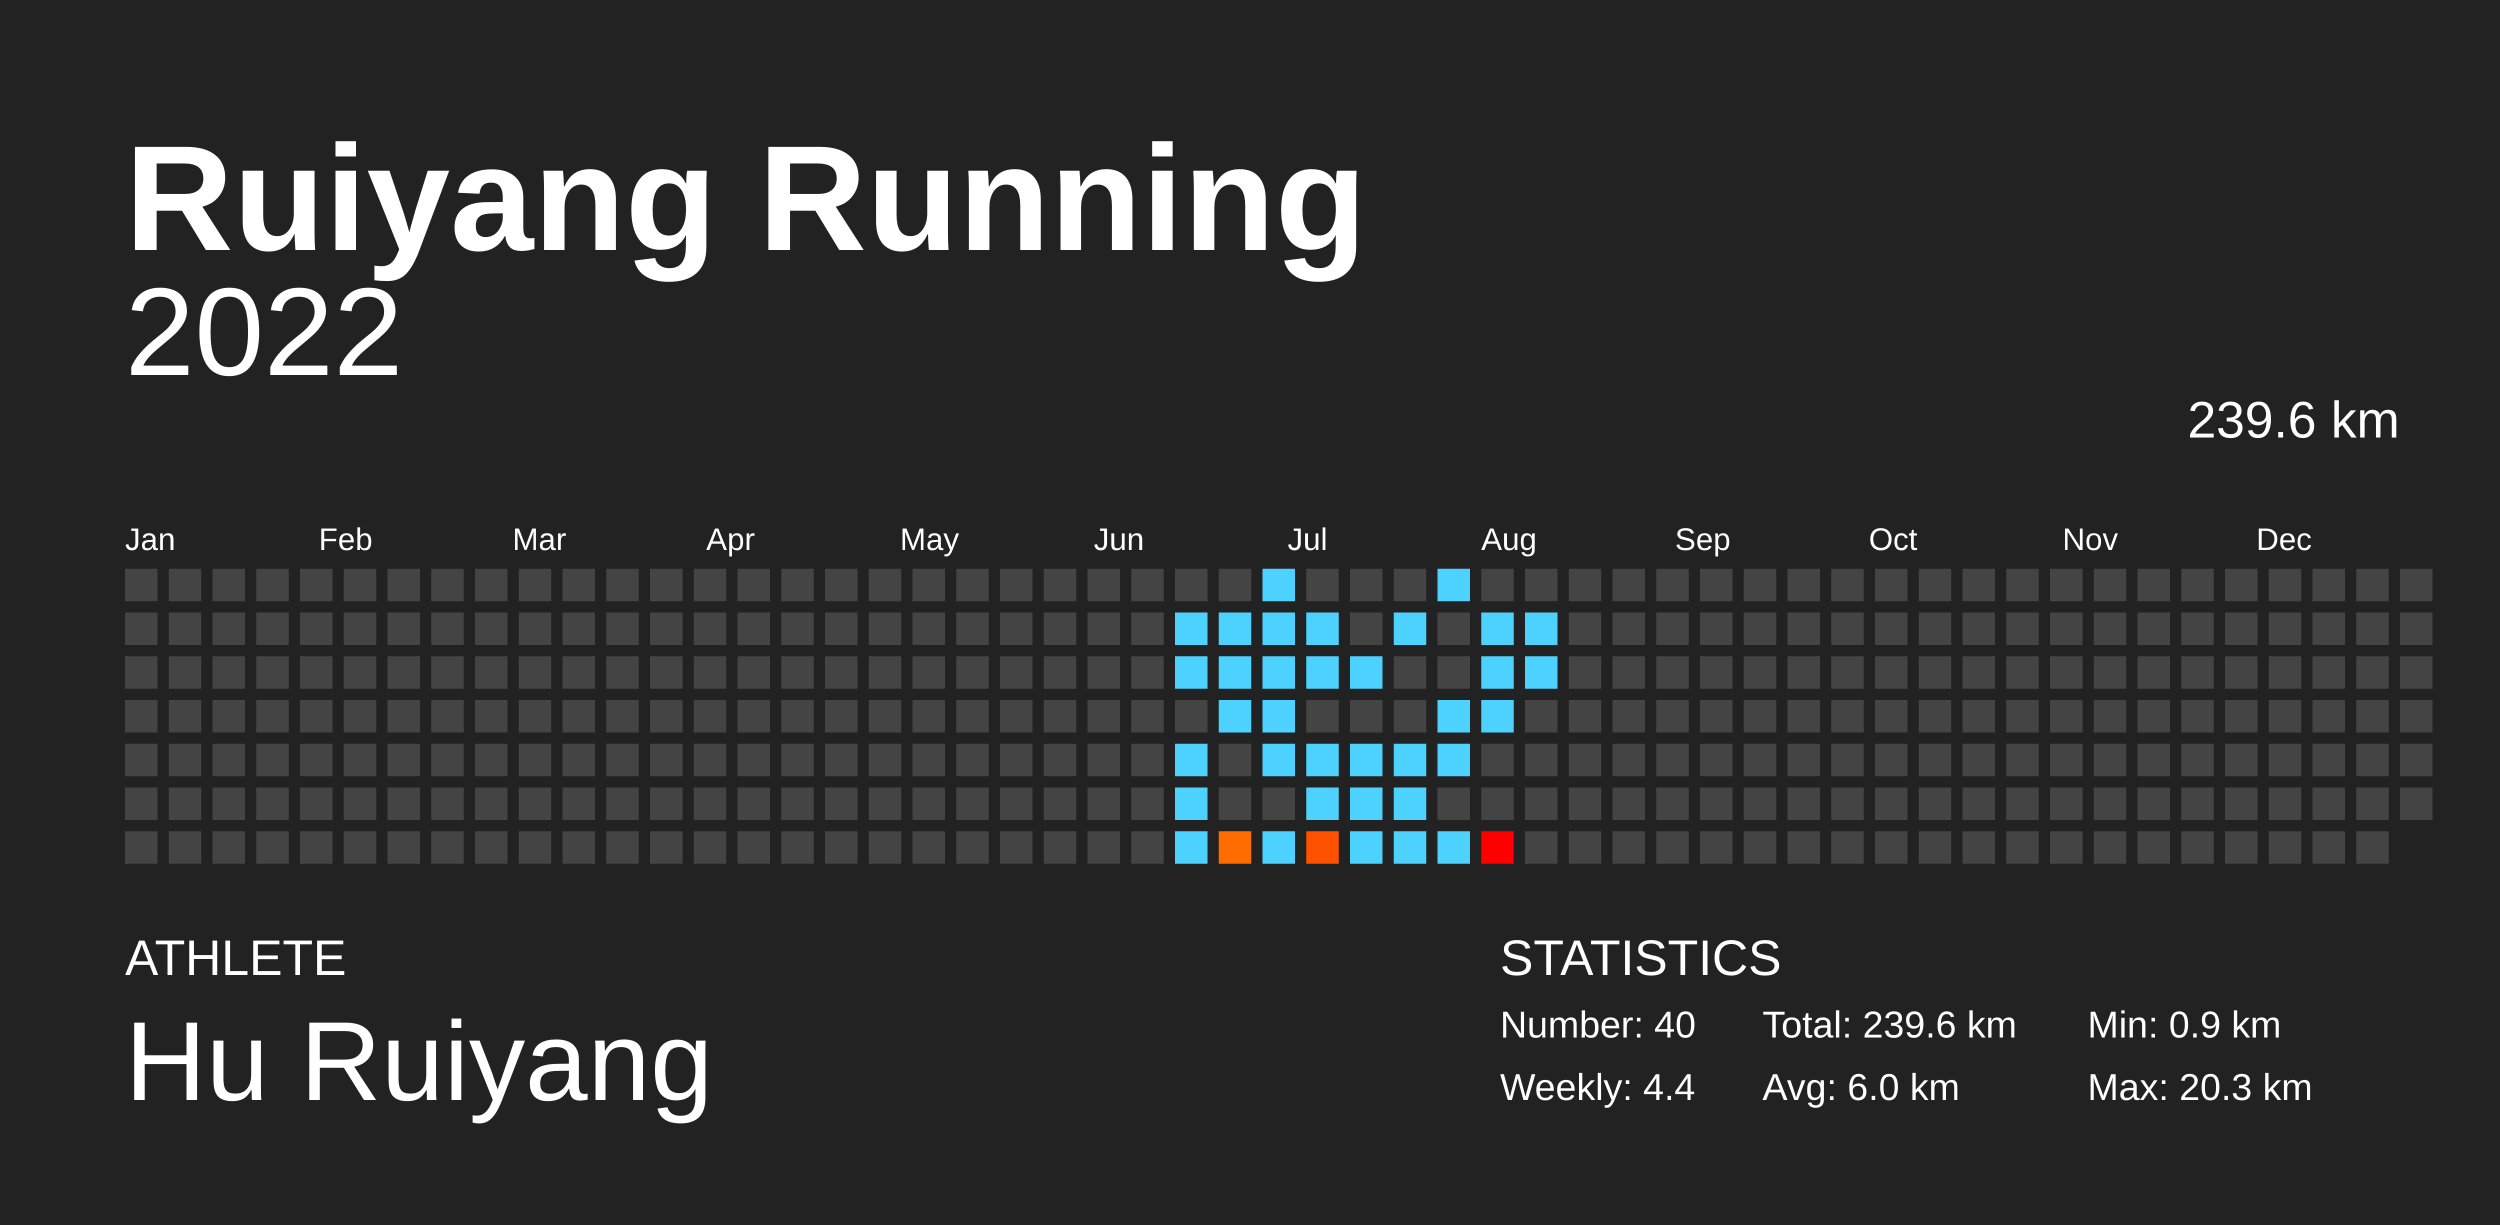
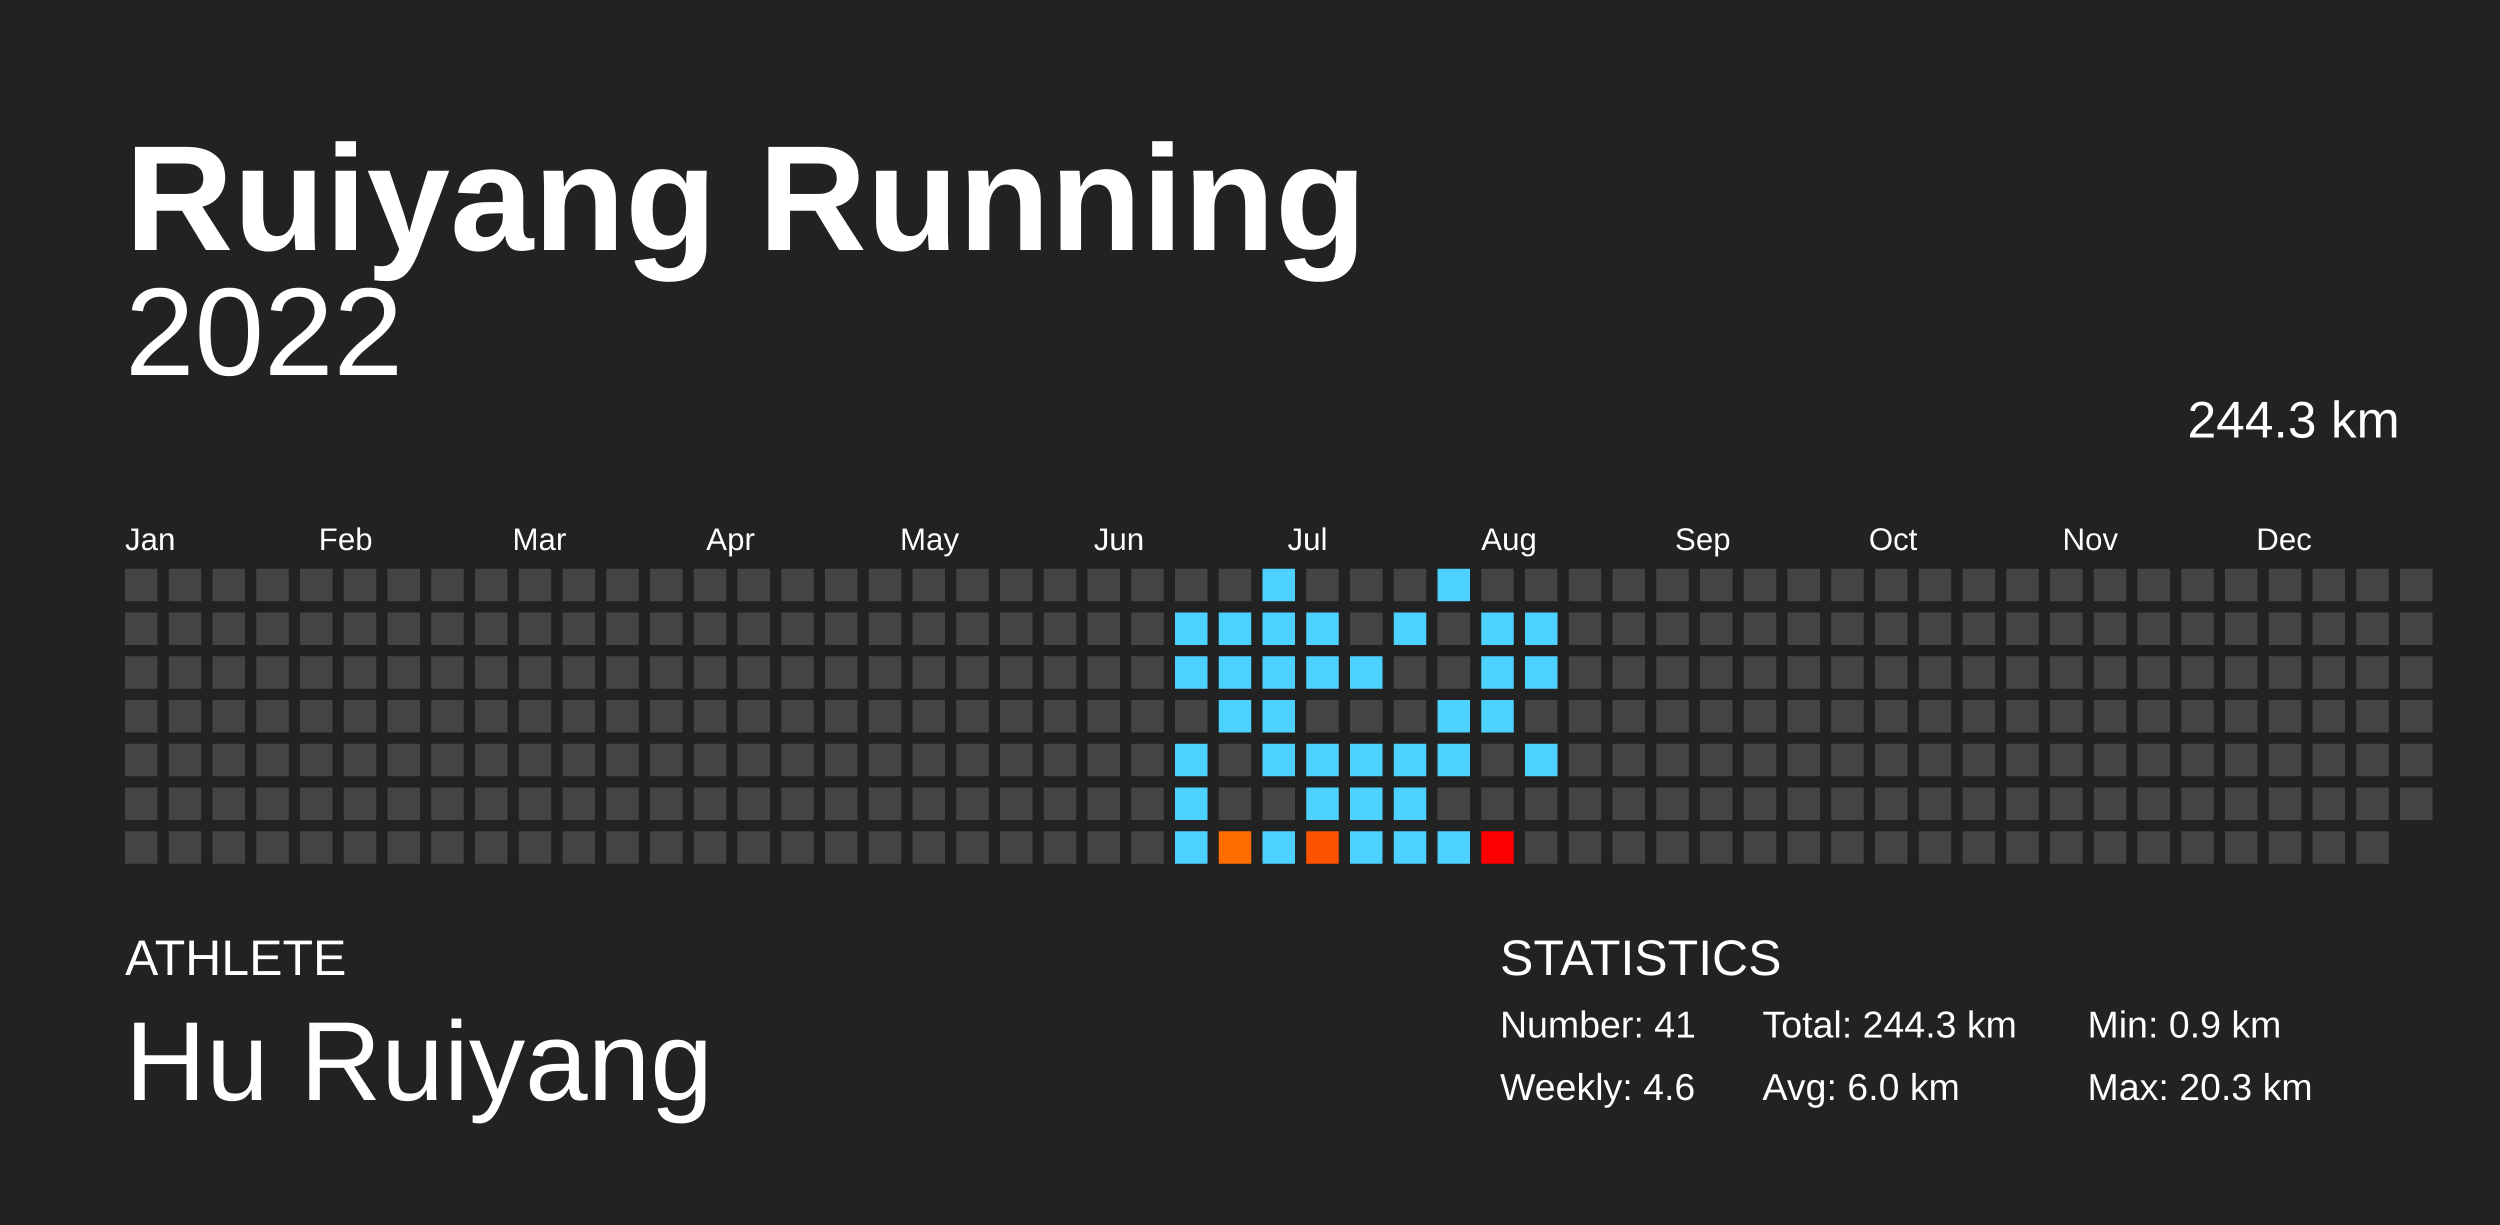
<svg xmlns="http://www.w3.org/2000/svg" baseProfile="full" height="98mm" version="1.1" viewBox="0,0,200,98" width="200mm">
  <defs />
  <rect fill="#222222" height="98" width="200" x="0" y="0" />
  <text fill="#FFFFFF" style="font-size:12px; font-family:Arial; font-weight:bold;" x="10" y="20">Ruiyang Running</text>
  <text fill="#FFFFFF" style="font-size:4px; font-family:Arial" x="10" y="78">ATHLETE</text>
  <text fill="#FFFFFF" style="font-size:9px; font-family:Arial" x="10" y="88">Hu Ruiyang</text>
  <text fill="#FFFFFF" style="font-size:4px; font-family:Arial" x="120" y="78">STATISTICS</text>
-   <text fill="#FFFFFF" style="font-size:3px; font-family:Arial" x="120" y="83">Number: 40</text>
-   <text fill="#FFFFFF" style="font-size:3px; font-family:Arial" x="120" y="88">Weekly: 4.4</text>
-   <text fill="#FFFFFF" style="font-size:3px; font-family:Arial" x="141" y="83">Total: 239.6 km</text>
+   <text fill="#FFFFFF" style="font-size:3px; font-family:Arial" x="120" y="83">Number: 41</text>
+   <text fill="#FFFFFF" style="font-size:3px; font-family:Arial" x="120" y="88">Weekly: 4.6</text>
+   <text fill="#FFFFFF" style="font-size:3px; font-family:Arial" x="141" y="83">Total: 244.3 km</text>
  <text fill="#FFFFFF" style="font-size:3px; font-family:Arial" x="141" y="88">Avg: 6.0 km</text>
  <text fill="#FFFFFF" style="font-size:3px; font-family:Arial" x="167" y="83">Min: 0.9 km</text>
  <text fill="#FFFFFF" style="font-size:3px; font-family:Arial" x="167" y="88">Max: 20.3 km</text>
  <text alignment-baseline="hanging" fill="#FFFFFF" style="font-size:10.0px; font-family:Arial;" x="10" y="30">2022</text>
-   <text alignment-baseline="hanging" fill="#FFFFFF" style="font-size:4.125px; font-family:Arial;" x="175" y="35">239.6 km</text>
+   <text alignment-baseline="hanging" fill="#FFFFFF" style="font-size:4.125px; font-family:Arial;" x="175" y="35">244.3 km</text>
  <text fill="#FFFFFF" style="font-size:2.5px; font-family:Arial" x="10.0" y="44">Jan</text>
  <text fill="#FFFFFF" style="font-size:2.5px; font-family:Arial" x="25.5" y="44">Feb</text>
  <text fill="#FFFFFF" style="font-size:2.5px; font-family:Arial" x="41.0" y="44">Mar</text>
  <text fill="#FFFFFF" style="font-size:2.5px; font-family:Arial" x="56.5" y="44">Apr</text>
  <text fill="#FFFFFF" style="font-size:2.5px; font-family:Arial" x="72.0" y="44">May</text>
  <text fill="#FFFFFF" style="font-size:2.5px; font-family:Arial" x="87.5" y="44">Jun</text>
  <text fill="#FFFFFF" style="font-size:2.5px; font-family:Arial" x="103.0" y="44">Jul</text>
  <text fill="#FFFFFF" style="font-size:2.5px; font-family:Arial" x="118.5" y="44">Aug</text>
  <text fill="#FFFFFF" style="font-size:2.5px; font-family:Arial" x="134.0" y="44">Sep</text>
  <text fill="#FFFFFF" style="font-size:2.5px; font-family:Arial" x="149.5" y="44">Oct</text>
  <text fill="#FFFFFF" style="font-size:2.5px; font-family:Arial" x="165.0" y="44">Nov</text>
  <text fill="#FFFFFF" style="font-size:2.5px; font-family:Arial" x="180.5" y="44">Dec</text>
  <rect fill="#444444" height="2.6" width="2.6" x="10.0" y="45.5" />
  <rect fill="#444444" height="2.6" width="2.6" x="10.0" y="49.0" />
  <rect fill="#444444" height="2.6" width="2.6" x="10.0" y="52.5" />
  <rect fill="#444444" height="2.6" width="2.6" x="10.0" y="56.0" />
  <rect fill="#444444" height="2.6" width="2.6" x="10.0" y="59.5" />
  <rect fill="#444444" height="2.6" width="2.6" x="10.0" y="63.0" />
  <rect fill="#444444" height="2.6" width="2.6" x="10.0" y="66.5" />
  <rect fill="#444444" height="2.6" width="2.6" x="13.5" y="45.5" />
  <rect fill="#444444" height="2.6" width="2.6" x="13.5" y="49.0" />
  <rect fill="#444444" height="2.6" width="2.6" x="13.5" y="52.5" />
  <rect fill="#444444" height="2.6" width="2.6" x="13.5" y="56.0" />
  <rect fill="#444444" height="2.6" width="2.6" x="13.5" y="59.5" />
  <rect fill="#444444" height="2.6" width="2.6" x="13.5" y="63.0" />
  <rect fill="#444444" height="2.6" width="2.6" x="13.5" y="66.5" />
  <rect fill="#444444" height="2.6" width="2.6" x="17.0" y="45.5" />
  <rect fill="#444444" height="2.6" width="2.6" x="17.0" y="49.0" />
  <rect fill="#444444" height="2.6" width="2.6" x="17.0" y="52.5" />
  <rect fill="#444444" height="2.6" width="2.6" x="17.0" y="56.0" />
  <rect fill="#444444" height="2.6" width="2.6" x="17.0" y="59.5" />
  <rect fill="#444444" height="2.6" width="2.6" x="17.0" y="63.0" />
  <rect fill="#444444" height="2.6" width="2.6" x="17.0" y="66.5" />
  <rect fill="#444444" height="2.6" width="2.6" x="20.5" y="45.5" />
  <rect fill="#444444" height="2.6" width="2.6" x="20.5" y="49.0" />
  <rect fill="#444444" height="2.6" width="2.6" x="20.5" y="52.5" />
  <rect fill="#444444" height="2.6" width="2.6" x="20.5" y="56.0" />
  <rect fill="#444444" height="2.6" width="2.6" x="20.5" y="59.5" />
  <rect fill="#444444" height="2.6" width="2.6" x="20.5" y="63.0" />
  <rect fill="#444444" height="2.6" width="2.6" x="20.5" y="66.5" />
  <rect fill="#444444" height="2.6" width="2.6" x="24.0" y="45.5" />
  <rect fill="#444444" height="2.6" width="2.6" x="24.0" y="49.0" />
  <rect fill="#444444" height="2.6" width="2.6" x="24.0" y="52.5" />
  <rect fill="#444444" height="2.6" width="2.6" x="24.0" y="56.0" />
  <rect fill="#444444" height="2.6" width="2.6" x="24.0" y="59.5" />
  <rect fill="#444444" height="2.6" width="2.6" x="24.0" y="63.0" />
  <rect fill="#444444" height="2.6" width="2.6" x="24.0" y="66.5" />
  <rect fill="#444444" height="2.6" width="2.6" x="27.5" y="45.5" />
  <rect fill="#444444" height="2.6" width="2.6" x="27.5" y="49.0" />
  <rect fill="#444444" height="2.6" width="2.6" x="27.5" y="52.5" />
  <rect fill="#444444" height="2.6" width="2.6" x="27.5" y="56.0" />
  <rect fill="#444444" height="2.6" width="2.6" x="27.5" y="59.5" />
  <rect fill="#444444" height="2.6" width="2.6" x="27.5" y="63.0" />
  <rect fill="#444444" height="2.6" width="2.6" x="27.5" y="66.5" />
  <rect fill="#444444" height="2.6" width="2.6" x="31.0" y="45.5" />
  <rect fill="#444444" height="2.6" width="2.6" x="31.0" y="49.0" />
  <rect fill="#444444" height="2.6" width="2.6" x="31.0" y="52.5" />
  <rect fill="#444444" height="2.6" width="2.6" x="31.0" y="56.0" />
  <rect fill="#444444" height="2.6" width="2.6" x="31.0" y="59.5" />
  <rect fill="#444444" height="2.6" width="2.6" x="31.0" y="63.0" />
  <rect fill="#444444" height="2.6" width="2.6" x="31.0" y="66.5" />
  <rect fill="#444444" height="2.6" width="2.6" x="34.5" y="45.5" />
  <rect fill="#444444" height="2.6" width="2.6" x="34.5" y="49.0" />
  <rect fill="#444444" height="2.6" width="2.6" x="34.5" y="52.5" />
  <rect fill="#444444" height="2.6" width="2.6" x="34.5" y="56.0" />
  <rect fill="#444444" height="2.6" width="2.6" x="34.5" y="59.5" />
  <rect fill="#444444" height="2.6" width="2.6" x="34.5" y="63.0" />
  <rect fill="#444444" height="2.6" width="2.6" x="34.5" y="66.5" />
  <rect fill="#444444" height="2.6" width="2.6" x="38.0" y="45.5" />
  <rect fill="#444444" height="2.6" width="2.6" x="38.0" y="49.0" />
  <rect fill="#444444" height="2.6" width="2.6" x="38.0" y="52.5" />
  <rect fill="#444444" height="2.6" width="2.6" x="38.0" y="56.0" />
  <rect fill="#444444" height="2.6" width="2.6" x="38.0" y="59.5" />
  <rect fill="#444444" height="2.6" width="2.6" x="38.0" y="63.0" />
  <rect fill="#444444" height="2.6" width="2.6" x="38.0" y="66.5" />
  <rect fill="#444444" height="2.6" width="2.6" x="41.5" y="45.5" />
  <rect fill="#444444" height="2.6" width="2.6" x="41.5" y="49.0" />
  <rect fill="#444444" height="2.6" width="2.6" x="41.5" y="52.5" />
  <rect fill="#444444" height="2.6" width="2.6" x="41.5" y="56.0" />
  <rect fill="#444444" height="2.6" width="2.6" x="41.5" y="59.5" />
  <rect fill="#444444" height="2.6" width="2.6" x="41.5" y="63.0" />
  <rect fill="#444444" height="2.6" width="2.6" x="41.5" y="66.5" />
  <rect fill="#444444" height="2.6" width="2.6" x="45.0" y="45.5" />
  <rect fill="#444444" height="2.6" width="2.6" x="45.0" y="49.0" />
  <rect fill="#444444" height="2.6" width="2.6" x="45.0" y="52.5" />
  <rect fill="#444444" height="2.6" width="2.6" x="45.0" y="56.0" />
  <rect fill="#444444" height="2.6" width="2.6" x="45.0" y="59.5" />
  <rect fill="#444444" height="2.6" width="2.6" x="45.0" y="63.0" />
  <rect fill="#444444" height="2.6" width="2.6" x="45.0" y="66.5" />
  <rect fill="#444444" height="2.6" width="2.6" x="48.5" y="45.5" />
  <rect fill="#444444" height="2.6" width="2.6" x="48.5" y="49.0" />
  <rect fill="#444444" height="2.6" width="2.6" x="48.5" y="52.5" />
  <rect fill="#444444" height="2.6" width="2.6" x="48.5" y="56.0" />
  <rect fill="#444444" height="2.6" width="2.6" x="48.5" y="59.5" />
  <rect fill="#444444" height="2.6" width="2.6" x="48.5" y="63.0" />
  <rect fill="#444444" height="2.6" width="2.6" x="48.5" y="66.5" />
  <rect fill="#444444" height="2.6" width="2.6" x="52.0" y="45.5" />
  <rect fill="#444444" height="2.6" width="2.6" x="52.0" y="49.0" />
  <rect fill="#444444" height="2.6" width="2.6" x="52.0" y="52.5" />
  <rect fill="#444444" height="2.6" width="2.6" x="52.0" y="56.0" />
  <rect fill="#444444" height="2.6" width="2.6" x="52.0" y="59.5" />
  <rect fill="#444444" height="2.6" width="2.6" x="52.0" y="63.0" />
  <rect fill="#444444" height="2.6" width="2.6" x="52.0" y="66.5" />
  <rect fill="#444444" height="2.6" width="2.6" x="55.5" y="45.5" />
  <rect fill="#444444" height="2.6" width="2.6" x="55.5" y="49.0" />
  <rect fill="#444444" height="2.6" width="2.6" x="55.5" y="52.5" />
  <rect fill="#444444" height="2.6" width="2.6" x="55.5" y="56.0" />
  <rect fill="#444444" height="2.6" width="2.6" x="55.5" y="59.5" />
  <rect fill="#444444" height="2.6" width="2.6" x="55.5" y="63.0" />
  <rect fill="#444444" height="2.6" width="2.6" x="55.5" y="66.5" />
  <rect fill="#444444" height="2.6" width="2.6" x="59.0" y="45.5" />
  <rect fill="#444444" height="2.6" width="2.6" x="59.0" y="49.0" />
  <rect fill="#444444" height="2.6" width="2.6" x="59.0" y="52.5" />
  <rect fill="#444444" height="2.6" width="2.6" x="59.0" y="56.0" />
  <rect fill="#444444" height="2.6" width="2.6" x="59.0" y="59.5" />
  <rect fill="#444444" height="2.6" width="2.6" x="59.0" y="63.0" />
  <rect fill="#444444" height="2.6" width="2.6" x="59.0" y="66.5" />
  <rect fill="#444444" height="2.6" width="2.6" x="62.5" y="45.5" />
  <rect fill="#444444" height="2.6" width="2.6" x="62.5" y="49.0" />
  <rect fill="#444444" height="2.6" width="2.6" x="62.5" y="52.5" />
  <rect fill="#444444" height="2.6" width="2.6" x="62.5" y="56.0" />
  <rect fill="#444444" height="2.6" width="2.6" x="62.5" y="59.5" />
  <rect fill="#444444" height="2.6" width="2.6" x="62.5" y="63.0" />
  <rect fill="#444444" height="2.6" width="2.6" x="62.5" y="66.5" />
  <rect fill="#444444" height="2.6" width="2.6" x="66.0" y="45.5" />
  <rect fill="#444444" height="2.6" width="2.6" x="66.0" y="49.0" />
  <rect fill="#444444" height="2.6" width="2.6" x="66.0" y="52.5" />
  <rect fill="#444444" height="2.6" width="2.6" x="66.0" y="56.0" />
  <rect fill="#444444" height="2.6" width="2.6" x="66.0" y="59.5" />
  <rect fill="#444444" height="2.6" width="2.6" x="66.0" y="63.0" />
  <rect fill="#444444" height="2.6" width="2.6" x="66.0" y="66.5" />
  <rect fill="#444444" height="2.6" width="2.6" x="69.5" y="45.5" />
  <rect fill="#444444" height="2.6" width="2.6" x="69.5" y="49.0" />
  <rect fill="#444444" height="2.6" width="2.6" x="69.5" y="52.5" />
  <rect fill="#444444" height="2.6" width="2.6" x="69.5" y="56.0" />
  <rect fill="#444444" height="2.6" width="2.6" x="69.5" y="59.5" />
  <rect fill="#444444" height="2.6" width="2.6" x="69.5" y="63.0" />
  <rect fill="#444444" height="2.6" width="2.6" x="69.5" y="66.5" />
  <rect fill="#444444" height="2.6" width="2.6" x="73.0" y="45.5" />
  <rect fill="#444444" height="2.6" width="2.6" x="73.0" y="49.0" />
  <rect fill="#444444" height="2.6" width="2.6" x="73.0" y="52.5" />
  <rect fill="#444444" height="2.6" width="2.6" x="73.0" y="56.0" />
  <rect fill="#444444" height="2.6" width="2.6" x="73.0" y="59.5" />
  <rect fill="#444444" height="2.6" width="2.6" x="73.0" y="63.0" />
  <rect fill="#444444" height="2.6" width="2.6" x="73.0" y="66.5" />
  <rect fill="#444444" height="2.6" width="2.6" x="76.5" y="45.5" />
  <rect fill="#444444" height="2.6" width="2.6" x="76.5" y="49.0" />
  <rect fill="#444444" height="2.6" width="2.6" x="76.5" y="52.5" />
  <rect fill="#444444" height="2.6" width="2.6" x="76.5" y="56.0" />
  <rect fill="#444444" height="2.6" width="2.6" x="76.5" y="59.5" />
  <rect fill="#444444" height="2.6" width="2.6" x="76.5" y="63.0" />
  <rect fill="#444444" height="2.6" width="2.6" x="76.5" y="66.5" />
  <rect fill="#444444" height="2.6" width="2.6" x="80.0" y="45.5" />
  <rect fill="#444444" height="2.6" width="2.6" x="80.0" y="49.0" />
  <rect fill="#444444" height="2.6" width="2.6" x="80.0" y="52.5" />
  <rect fill="#444444" height="2.6" width="2.6" x="80.0" y="56.0" />
  <rect fill="#444444" height="2.6" width="2.6" x="80.0" y="59.5" />
  <rect fill="#444444" height="2.6" width="2.6" x="80.0" y="63.0" />
  <rect fill="#444444" height="2.6" width="2.6" x="80.0" y="66.5" />
  <rect fill="#444444" height="2.6" width="2.6" x="83.5" y="45.5" />
  <rect fill="#444444" height="2.6" width="2.6" x="83.5" y="49.0" />
  <rect fill="#444444" height="2.6" width="2.6" x="83.5" y="52.5" />
  <rect fill="#444444" height="2.6" width="2.6" x="83.5" y="56.0" />
  <rect fill="#444444" height="2.6" width="2.6" x="83.5" y="59.5" />
  <rect fill="#444444" height="2.6" width="2.6" x="83.5" y="63.0" />
  <rect fill="#444444" height="2.6" width="2.6" x="83.5" y="66.5" />
  <rect fill="#444444" height="2.6" width="2.6" x="87.0" y="45.5" />
  <rect fill="#444444" height="2.6" width="2.6" x="87.0" y="49.0" />
  <rect fill="#444444" height="2.6" width="2.6" x="87.0" y="52.5" />
  <rect fill="#444444" height="2.6" width="2.6" x="87.0" y="56.0" />
  <rect fill="#444444" height="2.6" width="2.6" x="87.0" y="59.5" />
  <rect fill="#444444" height="2.6" width="2.6" x="87.0" y="63.0" />
  <rect fill="#444444" height="2.6" width="2.6" x="87.0" y="66.5" />
  <rect fill="#444444" height="2.6" width="2.6" x="90.5" y="45.5" />
  <rect fill="#444444" height="2.6" width="2.6" x="90.5" y="49.0" />
  <rect fill="#444444" height="2.6" width="2.6" x="90.5" y="52.5" />
  <rect fill="#444444" height="2.6" width="2.6" x="90.5" y="56.0" />
  <rect fill="#444444" height="2.6" width="2.6" x="90.5" y="59.5" />
  <rect fill="#444444" height="2.6" width="2.6" x="90.5" y="63.0" />
  <rect fill="#444444" height="2.6" width="2.6" x="90.5" y="66.5" />
  <rect fill="#444444" height="2.6" width="2.6" x="94.0" y="45.5" />
  <rect fill="#4dd2ff" height="2.6" width="2.6" x="94.0" y="49.0" />
  <rect fill="#4dd2ff" height="2.6" width="2.6" x="94.0" y="52.5" />
  <rect fill="#444444" height="2.6" width="2.6" x="94.0" y="56.0" />
  <rect fill="#4dd2ff" height="2.6" width="2.6" x="94.0" y="59.5" />
  <rect fill="#4dd2ff" height="2.6" width="2.6" x="94.0" y="63.0" />
  <rect fill="#4dd2ff" height="2.6" width="2.6" x="94.0" y="66.5" />
  <rect fill="#444444" height="2.6" width="2.6" x="97.5" y="45.5" />
  <rect fill="#4dd2ff" height="2.6" width="2.6" x="97.5" y="49.0" />
  <rect fill="#4dd2ff" height="2.6" width="2.6" x="97.5" y="52.5" />
  <rect fill="#4dd2ff" height="2.6" width="2.6" x="97.5" y="56.0" />
  <rect fill="#444444" height="2.6" width="2.6" x="97.5" y="59.5" />
  <rect fill="#444444" height="2.6" width="2.6" x="97.5" y="63.0" />
  <rect fill="#ff6d00" height="2.6" width="2.6" x="97.5" y="66.5" />
  <rect fill="#4dd2ff" height="2.6" width="2.6" x="101.0" y="45.5" />
  <rect fill="#4dd2ff" height="2.6" width="2.6" x="101.0" y="49.0" />
  <rect fill="#4dd2ff" height="2.6" width="2.6" x="101.0" y="52.5" />
  <rect fill="#4dd2ff" height="2.6" width="2.6" x="101.0" y="56.0" />
  <rect fill="#4dd2ff" height="2.6" width="2.6" x="101.0" y="59.5" />
  <rect fill="#444444" height="2.6" width="2.6" x="101.0" y="63.0" />
  <rect fill="#4dd2ff" height="2.6" width="2.6" x="101.0" y="66.5" />
  <rect fill="#444444" height="2.6" width="2.6" x="104.5" y="45.5" />
  <rect fill="#4dd2ff" height="2.6" width="2.6" x="104.5" y="49.0" />
  <rect fill="#4dd2ff" height="2.6" width="2.6" x="104.5" y="52.5" />
  <rect fill="#444444" height="2.6" width="2.6" x="104.5" y="56.0" />
  <rect fill="#4dd2ff" height="2.6" width="2.6" x="104.5" y="59.5" />
  <rect fill="#4dd2ff" height="2.6" width="2.6" x="104.5" y="63.0" />
  <rect fill="#ff5200" height="2.6" width="2.6" x="104.5" y="66.5" />
  <rect fill="#444444" height="2.6" width="2.6" x="108.0" y="45.5" />
  <rect fill="#444444" height="2.6" width="2.6" x="108.0" y="49.0" />
  <rect fill="#4dd2ff" height="2.6" width="2.6" x="108.0" y="52.5" />
  <rect fill="#444444" height="2.6" width="2.6" x="108.0" y="56.0" />
  <rect fill="#4dd2ff" height="2.6" width="2.6" x="108.0" y="59.5" />
  <rect fill="#4dd2ff" height="2.6" width="2.6" x="108.0" y="63.0" />
  <rect fill="#4dd2ff" height="2.6" width="2.6" x="108.0" y="66.5" />
  <rect fill="#444444" height="2.6" width="2.6" x="111.5" y="45.5" />
  <rect fill="#4dd2ff" height="2.6" width="2.6" x="111.5" y="49.0" />
  <rect fill="#444444" height="2.6" width="2.6" x="111.5" y="52.5" />
  <rect fill="#444444" height="2.6" width="2.6" x="111.5" y="56.0" />
  <rect fill="#4dd2ff" height="2.6" width="2.6" x="111.5" y="59.5" />
  <rect fill="#4dd2ff" height="2.6" width="2.6" x="111.5" y="63.0" />
  <rect fill="#4dd2ff" height="2.6" width="2.6" x="111.5" y="66.5" />
  <rect fill="#4dd2ff" height="2.6" width="2.6" x="115.0" y="45.5" />
  <rect fill="#444444" height="2.6" width="2.6" x="115.0" y="49.0" />
  <rect fill="#444444" height="2.6" width="2.6" x="115.0" y="52.5" />
  <rect fill="#4dd2ff" height="2.6" width="2.6" x="115.0" y="56.0" />
  <rect fill="#4dd2ff" height="2.6" width="2.6" x="115.0" y="59.5" />
  <rect fill="#444444" height="2.6" width="2.6" x="115.0" y="63.0" />
  <rect fill="#4dd2ff" height="2.6" width="2.6" x="115.0" y="66.5" />
  <rect fill="#444444" height="2.6" width="2.6" x="118.5" y="45.5" />
  <rect fill="#4dd2ff" height="2.6" width="2.6" x="118.5" y="49.0" />
  <rect fill="#4dd2ff" height="2.6" width="2.6" x="118.5" y="52.5" />
  <rect fill="#4dd2ff" height="2.6" width="2.6" x="118.5" y="56.0" />
  <rect fill="#444444" height="2.6" width="2.6" x="118.5" y="59.5" />
  <rect fill="#444444" height="2.6" width="2.6" x="118.5" y="63.0" />
  <rect fill="red" height="2.6" width="2.6" x="118.5" y="66.5" />
  <rect fill="#444444" height="2.6" width="2.6" x="122.0" y="45.5" />
  <rect fill="#4dd2ff" height="2.6" width="2.6" x="122.0" y="49.0" />
  <rect fill="#4dd2ff" height="2.6" width="2.6" x="122.0" y="52.5" />
  <rect fill="#444444" height="2.6" width="2.6" x="122.0" y="56.0" />
-   <rect fill="#444444" height="2.6" width="2.6" x="122.0" y="59.5" />
+   <rect fill="#4dd2ff" height="2.6" width="2.6" x="122.0" y="59.5" />
  <rect fill="#444444" height="2.6" width="2.6" x="122.0" y="63.0" />
  <rect fill="#444444" height="2.6" width="2.6" x="122.0" y="66.5" />
  <rect fill="#444444" height="2.6" width="2.6" x="125.5" y="45.5" />
  <rect fill="#444444" height="2.6" width="2.6" x="125.5" y="49.0" />
  <rect fill="#444444" height="2.6" width="2.6" x="125.5" y="52.5" />
  <rect fill="#444444" height="2.6" width="2.6" x="125.5" y="56.0" />
  <rect fill="#444444" height="2.6" width="2.6" x="125.5" y="59.5" />
  <rect fill="#444444" height="2.6" width="2.6" x="125.5" y="63.0" />
  <rect fill="#444444" height="2.6" width="2.6" x="125.5" y="66.5" />
  <rect fill="#444444" height="2.6" width="2.6" x="129.0" y="45.5" />
  <rect fill="#444444" height="2.6" width="2.6" x="129.0" y="49.0" />
  <rect fill="#444444" height="2.6" width="2.6" x="129.0" y="52.5" />
  <rect fill="#444444" height="2.6" width="2.6" x="129.0" y="56.0" />
  <rect fill="#444444" height="2.6" width="2.6" x="129.0" y="59.5" />
  <rect fill="#444444" height="2.6" width="2.6" x="129.0" y="63.0" />
  <rect fill="#444444" height="2.6" width="2.6" x="129.0" y="66.5" />
  <rect fill="#444444" height="2.6" width="2.6" x="132.5" y="45.5" />
  <rect fill="#444444" height="2.6" width="2.6" x="132.5" y="49.0" />
  <rect fill="#444444" height="2.6" width="2.6" x="132.5" y="52.5" />
  <rect fill="#444444" height="2.6" width="2.6" x="132.5" y="56.0" />
  <rect fill="#444444" height="2.6" width="2.6" x="132.5" y="59.5" />
  <rect fill="#444444" height="2.6" width="2.6" x="132.5" y="63.0" />
  <rect fill="#444444" height="2.6" width="2.6" x="132.5" y="66.5" />
  <rect fill="#444444" height="2.6" width="2.6" x="136.0" y="45.5" />
  <rect fill="#444444" height="2.6" width="2.6" x="136.0" y="49.0" />
  <rect fill="#444444" height="2.6" width="2.6" x="136.0" y="52.5" />
  <rect fill="#444444" height="2.6" width="2.6" x="136.0" y="56.0" />
  <rect fill="#444444" height="2.6" width="2.6" x="136.0" y="59.5" />
  <rect fill="#444444" height="2.6" width="2.6" x="136.0" y="63.0" />
  <rect fill="#444444" height="2.6" width="2.6" x="136.0" y="66.5" />
  <rect fill="#444444" height="2.6" width="2.6" x="139.5" y="45.5" />
  <rect fill="#444444" height="2.6" width="2.6" x="139.5" y="49.0" />
  <rect fill="#444444" height="2.6" width="2.6" x="139.5" y="52.5" />
  <rect fill="#444444" height="2.6" width="2.6" x="139.5" y="56.0" />
  <rect fill="#444444" height="2.6" width="2.6" x="139.5" y="59.5" />
  <rect fill="#444444" height="2.6" width="2.6" x="139.5" y="63.0" />
  <rect fill="#444444" height="2.6" width="2.6" x="139.5" y="66.5" />
  <rect fill="#444444" height="2.6" width="2.6" x="143.0" y="45.5" />
  <rect fill="#444444" height="2.6" width="2.6" x="143.0" y="49.0" />
  <rect fill="#444444" height="2.6" width="2.6" x="143.0" y="52.5" />
  <rect fill="#444444" height="2.6" width="2.6" x="143.0" y="56.0" />
  <rect fill="#444444" height="2.6" width="2.6" x="143.0" y="59.5" />
  <rect fill="#444444" height="2.6" width="2.6" x="143.0" y="63.0" />
  <rect fill="#444444" height="2.6" width="2.6" x="143.0" y="66.5" />
  <rect fill="#444444" height="2.6" width="2.6" x="146.5" y="45.5" />
  <rect fill="#444444" height="2.6" width="2.6" x="146.5" y="49.0" />
  <rect fill="#444444" height="2.6" width="2.6" x="146.5" y="52.5" />
  <rect fill="#444444" height="2.6" width="2.6" x="146.5" y="56.0" />
  <rect fill="#444444" height="2.6" width="2.6" x="146.5" y="59.5" />
  <rect fill="#444444" height="2.6" width="2.6" x="146.5" y="63.0" />
  <rect fill="#444444" height="2.6" width="2.6" x="146.5" y="66.5" />
  <rect fill="#444444" height="2.6" width="2.6" x="150.0" y="45.5" />
  <rect fill="#444444" height="2.6" width="2.6" x="150.0" y="49.0" />
  <rect fill="#444444" height="2.6" width="2.6" x="150.0" y="52.5" />
  <rect fill="#444444" height="2.6" width="2.6" x="150.0" y="56.0" />
  <rect fill="#444444" height="2.6" width="2.6" x="150.0" y="59.5" />
  <rect fill="#444444" height="2.6" width="2.6" x="150.0" y="63.0" />
  <rect fill="#444444" height="2.6" width="2.6" x="150.0" y="66.5" />
  <rect fill="#444444" height="2.6" width="2.6" x="153.5" y="45.5" />
  <rect fill="#444444" height="2.6" width="2.6" x="153.5" y="49.0" />
  <rect fill="#444444" height="2.6" width="2.6" x="153.5" y="52.5" />
  <rect fill="#444444" height="2.6" width="2.6" x="153.5" y="56.0" />
  <rect fill="#444444" height="2.6" width="2.6" x="153.5" y="59.5" />
  <rect fill="#444444" height="2.6" width="2.6" x="153.5" y="63.0" />
  <rect fill="#444444" height="2.6" width="2.6" x="153.5" y="66.5" />
  <rect fill="#444444" height="2.6" width="2.6" x="157.0" y="45.5" />
  <rect fill="#444444" height="2.6" width="2.6" x="157.0" y="49.0" />
  <rect fill="#444444" height="2.6" width="2.6" x="157.0" y="52.5" />
  <rect fill="#444444" height="2.6" width="2.6" x="157.0" y="56.0" />
  <rect fill="#444444" height="2.6" width="2.6" x="157.0" y="59.5" />
  <rect fill="#444444" height="2.6" width="2.6" x="157.0" y="63.0" />
  <rect fill="#444444" height="2.6" width="2.6" x="157.0" y="66.5" />
  <rect fill="#444444" height="2.6" width="2.6" x="160.5" y="45.5" />
  <rect fill="#444444" height="2.6" width="2.6" x="160.5" y="49.0" />
  <rect fill="#444444" height="2.6" width="2.6" x="160.5" y="52.5" />
  <rect fill="#444444" height="2.6" width="2.6" x="160.5" y="56.0" />
  <rect fill="#444444" height="2.6" width="2.6" x="160.5" y="59.5" />
  <rect fill="#444444" height="2.6" width="2.6" x="160.5" y="63.0" />
  <rect fill="#444444" height="2.6" width="2.6" x="160.5" y="66.5" />
  <rect fill="#444444" height="2.6" width="2.6" x="164.0" y="45.5" />
  <rect fill="#444444" height="2.6" width="2.6" x="164.0" y="49.0" />
  <rect fill="#444444" height="2.6" width="2.6" x="164.0" y="52.5" />
  <rect fill="#444444" height="2.6" width="2.6" x="164.0" y="56.0" />
  <rect fill="#444444" height="2.6" width="2.6" x="164.0" y="59.5" />
  <rect fill="#444444" height="2.6" width="2.6" x="164.0" y="63.0" />
  <rect fill="#444444" height="2.6" width="2.6" x="164.0" y="66.5" />
  <rect fill="#444444" height="2.6" width="2.6" x="167.5" y="45.5" />
  <rect fill="#444444" height="2.6" width="2.6" x="167.5" y="49.0" />
  <rect fill="#444444" height="2.6" width="2.6" x="167.5" y="52.5" />
  <rect fill="#444444" height="2.6" width="2.6" x="167.5" y="56.0" />
  <rect fill="#444444" height="2.6" width="2.6" x="167.5" y="59.5" />
  <rect fill="#444444" height="2.6" width="2.6" x="167.5" y="63.0" />
  <rect fill="#444444" height="2.6" width="2.6" x="167.5" y="66.5" />
  <rect fill="#444444" height="2.6" width="2.6" x="171.0" y="45.5" />
  <rect fill="#444444" height="2.6" width="2.6" x="171.0" y="49.0" />
  <rect fill="#444444" height="2.6" width="2.6" x="171.0" y="52.5" />
  <rect fill="#444444" height="2.6" width="2.6" x="171.0" y="56.0" />
  <rect fill="#444444" height="2.6" width="2.6" x="171.0" y="59.5" />
  <rect fill="#444444" height="2.6" width="2.6" x="171.0" y="63.0" />
  <rect fill="#444444" height="2.6" width="2.6" x="171.0" y="66.5" />
  <rect fill="#444444" height="2.6" width="2.6" x="174.5" y="45.5" />
  <rect fill="#444444" height="2.6" width="2.6" x="174.5" y="49.0" />
  <rect fill="#444444" height="2.6" width="2.6" x="174.5" y="52.5" />
  <rect fill="#444444" height="2.6" width="2.6" x="174.5" y="56.0" />
  <rect fill="#444444" height="2.6" width="2.6" x="174.5" y="59.5" />
  <rect fill="#444444" height="2.6" width="2.6" x="174.5" y="63.0" />
  <rect fill="#444444" height="2.6" width="2.6" x="174.5" y="66.5" />
  <rect fill="#444444" height="2.6" width="2.6" x="178.0" y="45.5" />
  <rect fill="#444444" height="2.6" width="2.6" x="178.0" y="49.0" />
  <rect fill="#444444" height="2.6" width="2.6" x="178.0" y="52.5" />
  <rect fill="#444444" height="2.6" width="2.6" x="178.0" y="56.0" />
  <rect fill="#444444" height="2.6" width="2.6" x="178.0" y="59.5" />
  <rect fill="#444444" height="2.6" width="2.6" x="178.0" y="63.0" />
  <rect fill="#444444" height="2.6" width="2.6" x="178.0" y="66.5" />
  <rect fill="#444444" height="2.6" width="2.6" x="181.5" y="45.5" />
  <rect fill="#444444" height="2.6" width="2.6" x="181.5" y="49.0" />
  <rect fill="#444444" height="2.6" width="2.6" x="181.5" y="52.5" />
  <rect fill="#444444" height="2.6" width="2.6" x="181.5" y="56.0" />
  <rect fill="#444444" height="2.6" width="2.6" x="181.5" y="59.5" />
  <rect fill="#444444" height="2.6" width="2.6" x="181.5" y="63.0" />
  <rect fill="#444444" height="2.6" width="2.6" x="181.5" y="66.5" />
  <rect fill="#444444" height="2.6" width="2.6" x="185.0" y="45.5" />
  <rect fill="#444444" height="2.6" width="2.6" x="185.0" y="49.0" />
  <rect fill="#444444" height="2.6" width="2.6" x="185.0" y="52.5" />
  <rect fill="#444444" height="2.6" width="2.6" x="185.0" y="56.0" />
  <rect fill="#444444" height="2.6" width="2.6" x="185.0" y="59.5" />
  <rect fill="#444444" height="2.6" width="2.6" x="185.0" y="63.0" />
  <rect fill="#444444" height="2.6" width="2.6" x="185.0" y="66.5" />
  <rect fill="#444444" height="2.6" width="2.6" x="188.5" y="45.5" />
  <rect fill="#444444" height="2.6" width="2.6" x="188.5" y="49.0" />
  <rect fill="#444444" height="2.6" width="2.6" x="188.5" y="52.5" />
  <rect fill="#444444" height="2.6" width="2.6" x="188.5" y="56.0" />
  <rect fill="#444444" height="2.6" width="2.6" x="188.5" y="59.5" />
  <rect fill="#444444" height="2.6" width="2.6" x="188.5" y="63.0" />
  <rect fill="#444444" height="2.6" width="2.6" x="188.5" y="66.5" />
  <rect fill="#444444" height="2.6" width="2.6" x="192.0" y="45.5" />
  <rect fill="#444444" height="2.6" width="2.6" x="192.0" y="49.0" />
  <rect fill="#444444" height="2.6" width="2.6" x="192.0" y="52.5" />
  <rect fill="#444444" height="2.6" width="2.6" x="192.0" y="56.0" />
  <rect fill="#444444" height="2.6" width="2.6" x="192.0" y="59.5" />
  <rect fill="#444444" height="2.6" width="2.6" x="192.0" y="63.0" />
</svg>
